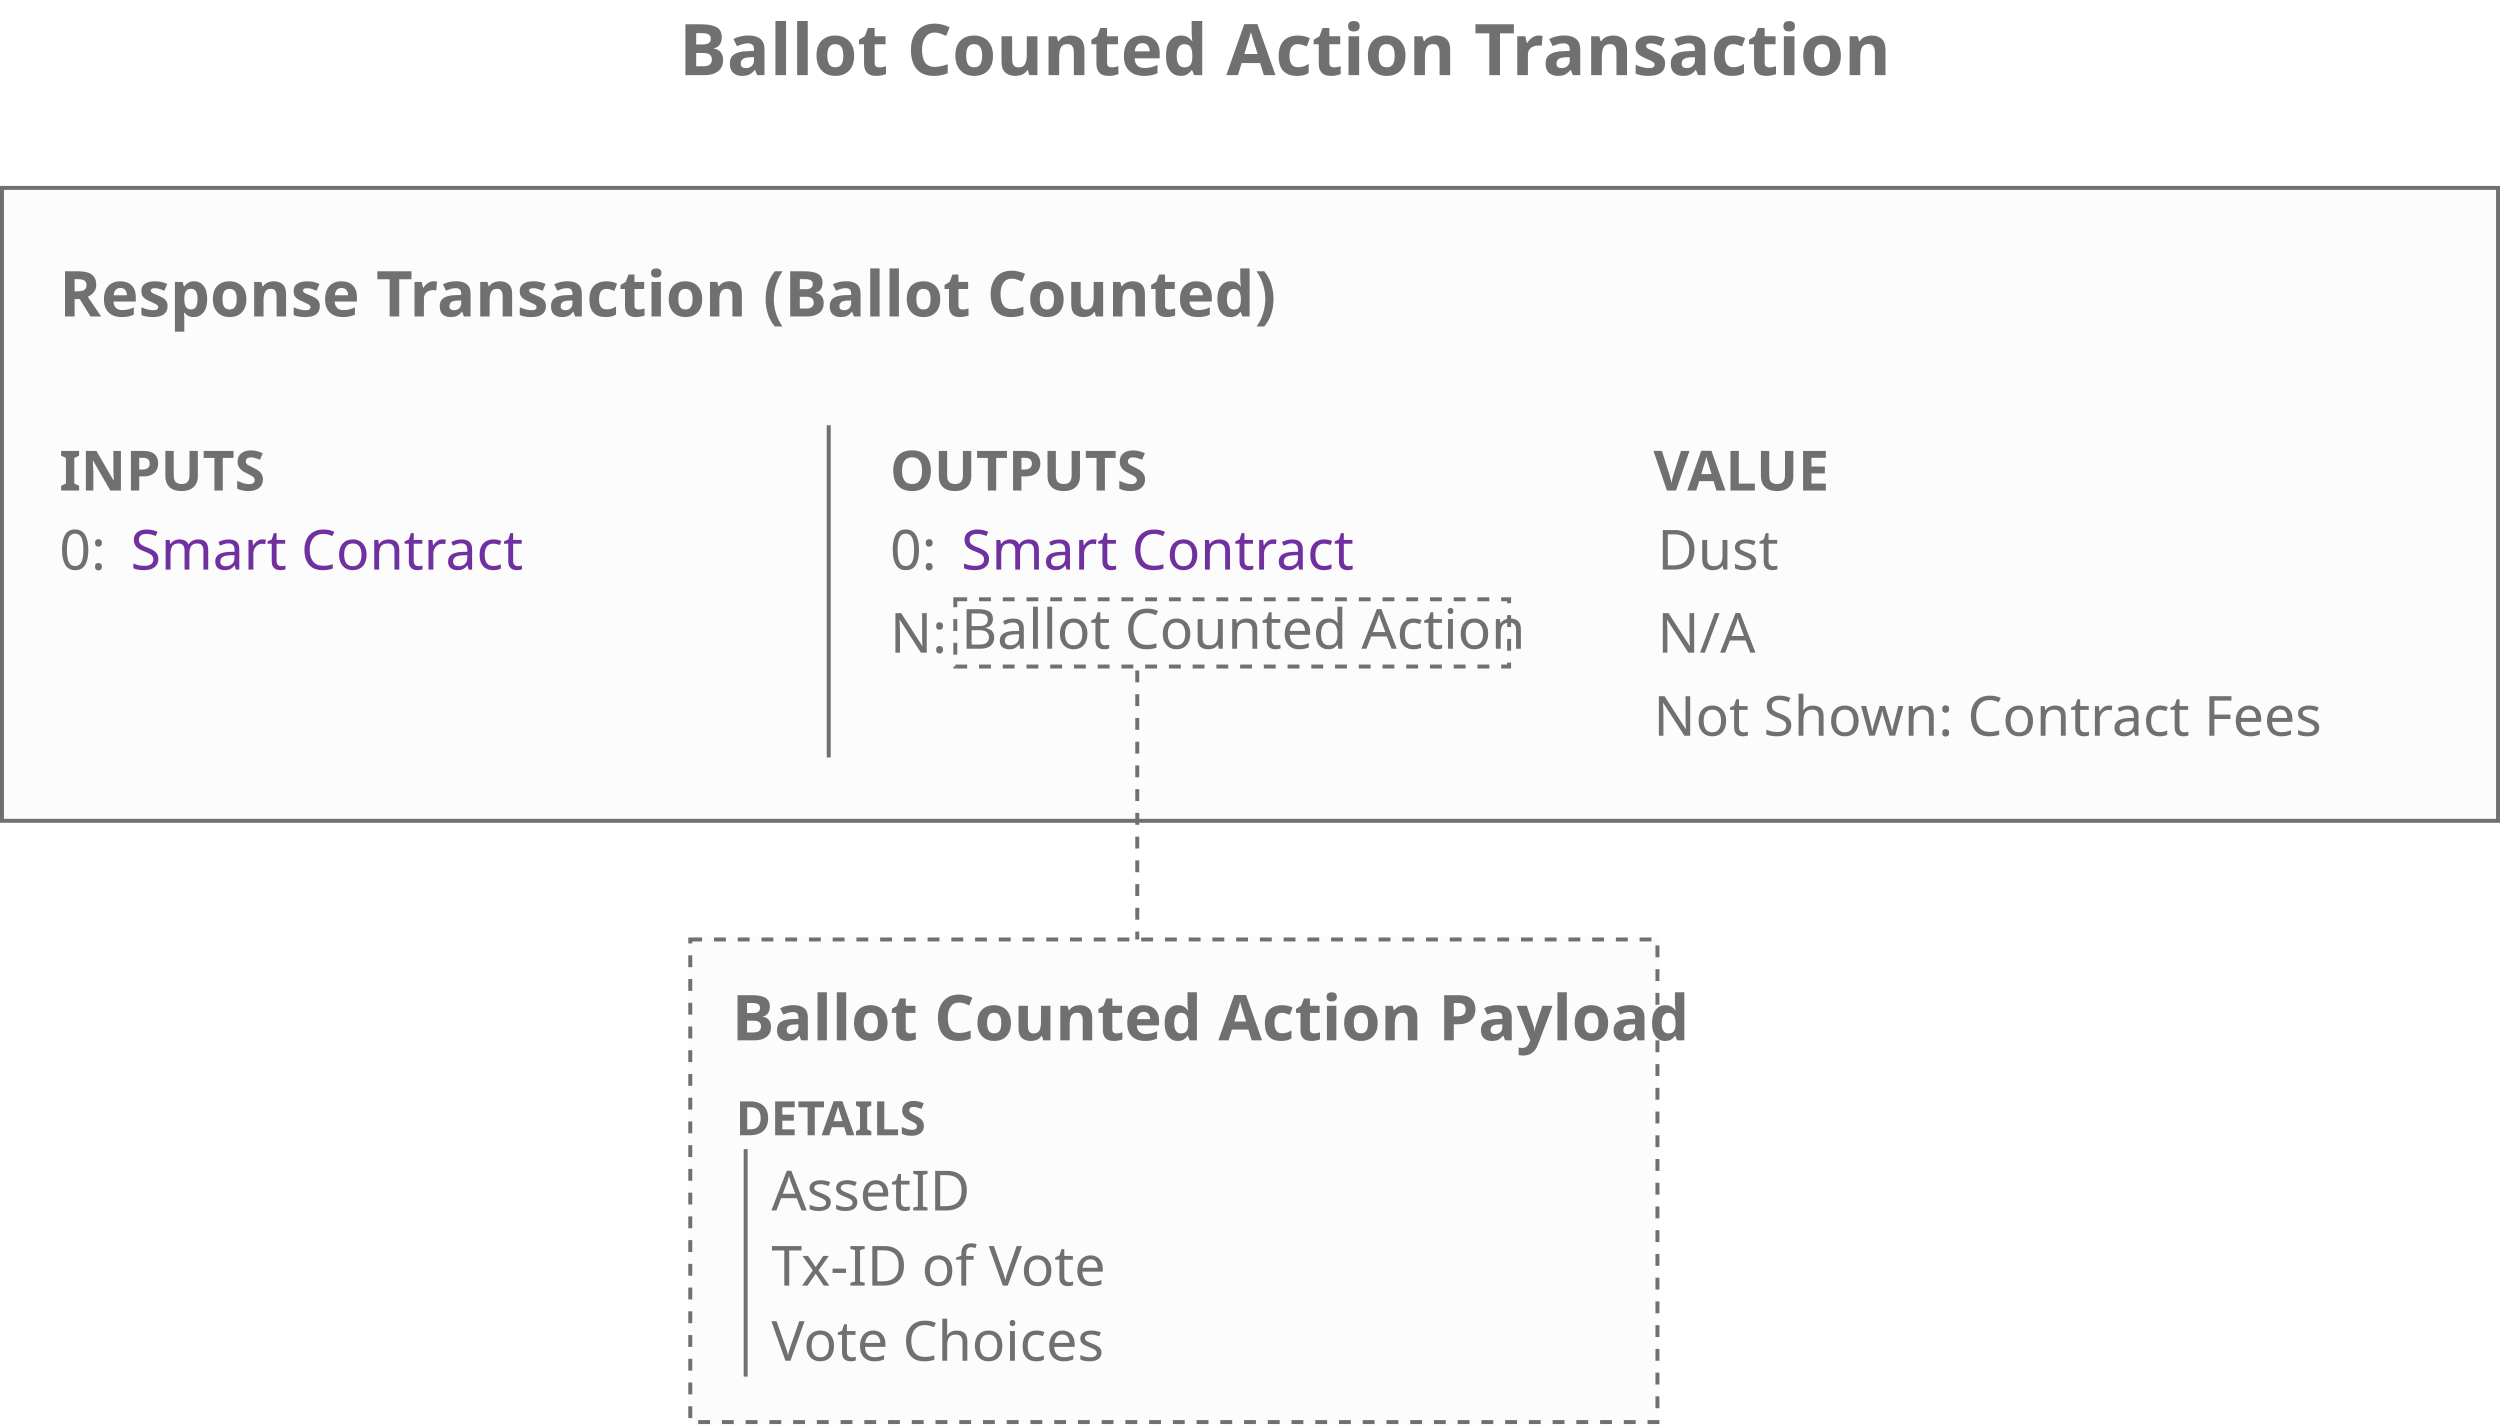
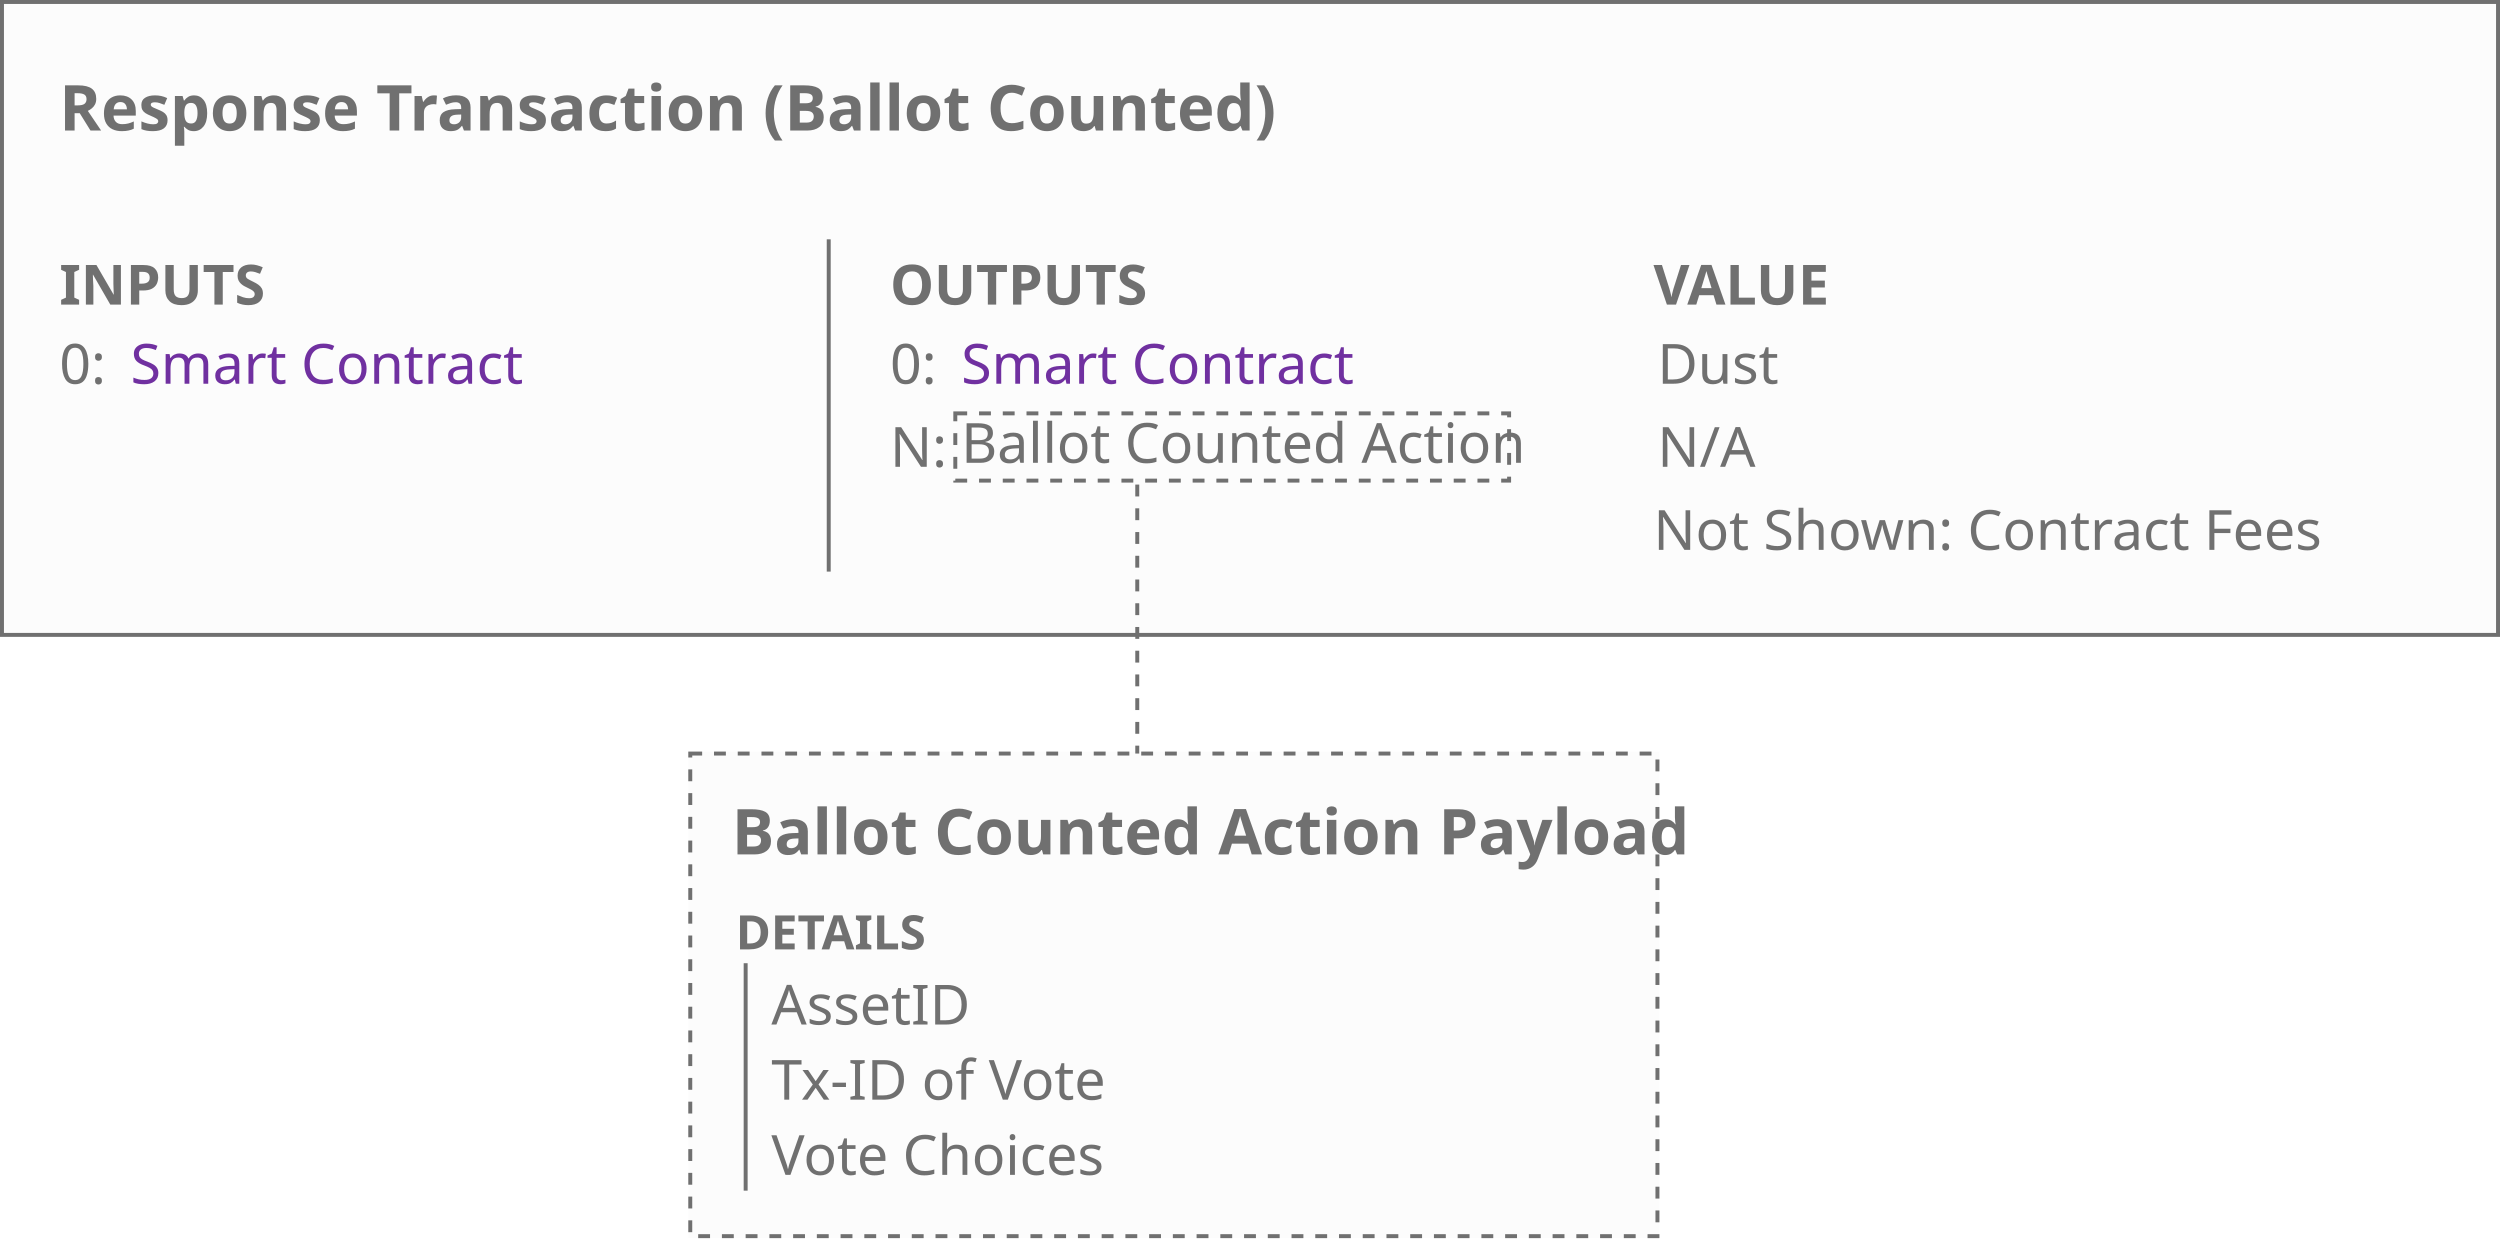
- <svg xmlns="http://www.w3.org/2000/svg" width="632" height="360" viewBox="0 0 632 360">
-   <g id="Group_44" data-name="Group 44" transform="translate(-2848 5765)">
+ <svg xmlns="http://www.w3.org/2000/svg" width="632" height="313" viewBox="0 0 632 313">
+   <g id="ballot-counted-action" transform="translate(-2848 5718)">
    <g id="Rectangle_273" data-name="Rectangle 273" transform="translate(3022 -5528)" fill="#fcfcfc" stroke="#707070" stroke-width="1" stroke-dasharray="3">
      <rect width="245.499" height="123" stroke="none" />
      <rect x="0.5" y="0.5" width="244.499" height="122" fill="none" />
    </g>
-     <text id="Ballot_Counted_Action_Transaction" data-name="Ballot Counted Action Transaction" transform="translate(3164 -5746)" fill="#707070" font-size="18" font-family="SegoeUI-Bold, Segoe UI" font-weight="700">
-       <tspan x="-144.347" y="0">Ballot Counted Action Transaction</tspan>
-     </text>
    <g id="Rectangle_274" data-name="Rectangle 274" transform="translate(2848 -5718)" fill="#fcfcfc" stroke="#707070" stroke-width="1">
      <rect width="632" height="161" stroke="none" />
      <rect x="0.5" y="0.5" width="631" height="160" fill="none" />
    </g>
    <text id="Response_Transaction_Ballot_Counted_" data-name="Response Transaction (Ballot Counted)" transform="translate(2863 -5685)" fill="#707070" font-size="16" font-family="SegoeUI-Semibold, Segoe UI" font-weight="600">
      <tspan x="0" y="0">Response Transaction (Ballot Counted)</tspan>
    </text>
    <line id="Line_329" data-name="Line 329" y2="84" transform="translate(3057.5 -5657.5)" fill="none" stroke="#707070" stroke-width="1" />
    <text id="INPUTS" transform="translate(2863 -5656)" fill="#707070" font-size="14" font-family="SegoeUI-Bold, Segoe UI" font-weight="700">
      <tspan x="0" y="15">INPUTS</tspan>
    </text>
    <text id="OUTPUTS_" data-name="OUTPUTS " transform="translate(3073 -5656)" fill="#707070" font-size="14" font-family="SegoeUI-Bold, Segoe UI" font-weight="700">
      <tspan x="0" y="15">OUTPUTS </tspan>
    </text>
    <text id="_0:_" data-name="0: " transform="translate(2863 -5621)" fill="#707070" font-size="14" font-family="SegoeUI, Segoe UI">
      <tspan x="0" y="0">0: </tspan>
    </text>
    <text id="VALUE" transform="translate(3266 -5656)" fill="#707070" font-size="14" font-family="SegoeUI-Bold, Segoe UI" font-weight="700">
      <tspan x="0" y="15">VALUE</tspan>
    </text>
    <text id="Ballot_Counted_Action_Payload" data-name="Ballot Counted Action Payload" transform="translate(3033 -5502)" fill="#707070" font-size="16" font-family="SegoeUI-Semibold, Segoe UI" font-weight="600">
      <tspan x="0" y="0">Ballot Counted Action Payload</tspan>
    </text>
    <line id="Line_330" data-name="Line 330" y2="68" transform="translate(3135.5 -5595.5)" fill="none" stroke="#707070" stroke-width="1" stroke-dasharray="3" />
    <text id="_0:_2" data-name="0: " transform="translate(3073 -5621)" fill="#707070" font-size="14" font-family="SegoeUI, Segoe UI">
      <tspan x="0" y="0">0: </tspan>
    </text>
    <text id="Dust" transform="translate(3267 -5621)" fill="#707070" font-size="14" font-family="SegoeUI, Segoe UI">
      <tspan x="0" y="0">Dust</tspan>
    </text>
    <text id="Smart_Contract" data-name="Smart Contract" transform="translate(2881 -5621)" fill="#7030a0" font-size="14" font-family="SegoeUI, Segoe UI">
      <tspan x="0" y="0">Smart Contract</tspan>
    </text>
    <g id="Rectangle_275" data-name="Rectangle 275" transform="translate(3089 -5614)" fill="none" stroke="#707070" stroke-width="1" stroke-dasharray="3">
      <rect width="141" height="18" stroke="none" />
      <rect x="0.5" y="0.5" width="140" height="17" fill="none" />
    </g>
    <text id="N:_" data-name="N: " transform="translate(3073 -5600)" fill="#707070" font-size="14" font-family="SegoeUI, Segoe UI">
      <tspan x="0" y="0">N: </tspan>
    </text>
    <text id="Ballot_Counted_Action" data-name="Ballot Counted Action" transform="translate(3091 -5601)" fill="#707070" font-size="14" font-family="SegoeUI, Segoe UI">
      <tspan x="0" y="0">Ballot Counted Action</tspan>
    </text>
    <text id="N_A" data-name="N/A" transform="translate(3267 -5600)" fill="#707070" font-size="14" font-family="SegoeUI, Segoe UI">
      <tspan x="0" y="0">N/A</tspan>
    </text>
    <text id="Not_Shown:_Contract_Fees" data-name="Not Shown: Contract Fees" transform="translate(3266 -5579)" fill="#707070" font-size="14" font-family="SegoeUI, Segoe UI">
      <tspan x="0" y="0">Not Shown: Contract Fees</tspan>
    </text>
    <text id="Smart_Contract-2" data-name="Smart Contract" transform="translate(3091 -5621)" fill="#7030a0" font-size="14" font-family="SegoeUI, Segoe UI">
      <tspan x="0" y="0">Smart Contract</tspan>
    </text>
    <text id="DETAILS" transform="translate(3034 -5491)" fill="#707070" font-size="12" font-family="SegoeUI-Bold, Segoe UI" font-weight="700">
      <tspan x="0" y="13">DETAILS</tspan>
    </text>
    <path id="Path_160" data-name="Path 160" d="M0,0V57.5" transform="translate(3036.5 -5474.5)" fill="none" stroke="#707070" stroke-width="1" />
    <text id="AssetID_Tx-ID_of_Vote_Vote_Choices" data-name="AssetID Tx-ID of Vote Vote Choices" transform="translate(3043 -5459)" fill="#707070" font-size="14" font-family="SegoeUI, Segoe UI">
      <tspan x="0" y="0">AssetID</tspan>
      <tspan x="0" y="19">Tx-ID of Vote</tspan>
      <tspan x="0" y="38">Vote Choices</tspan>
    </text>
  </g>
</svg>
